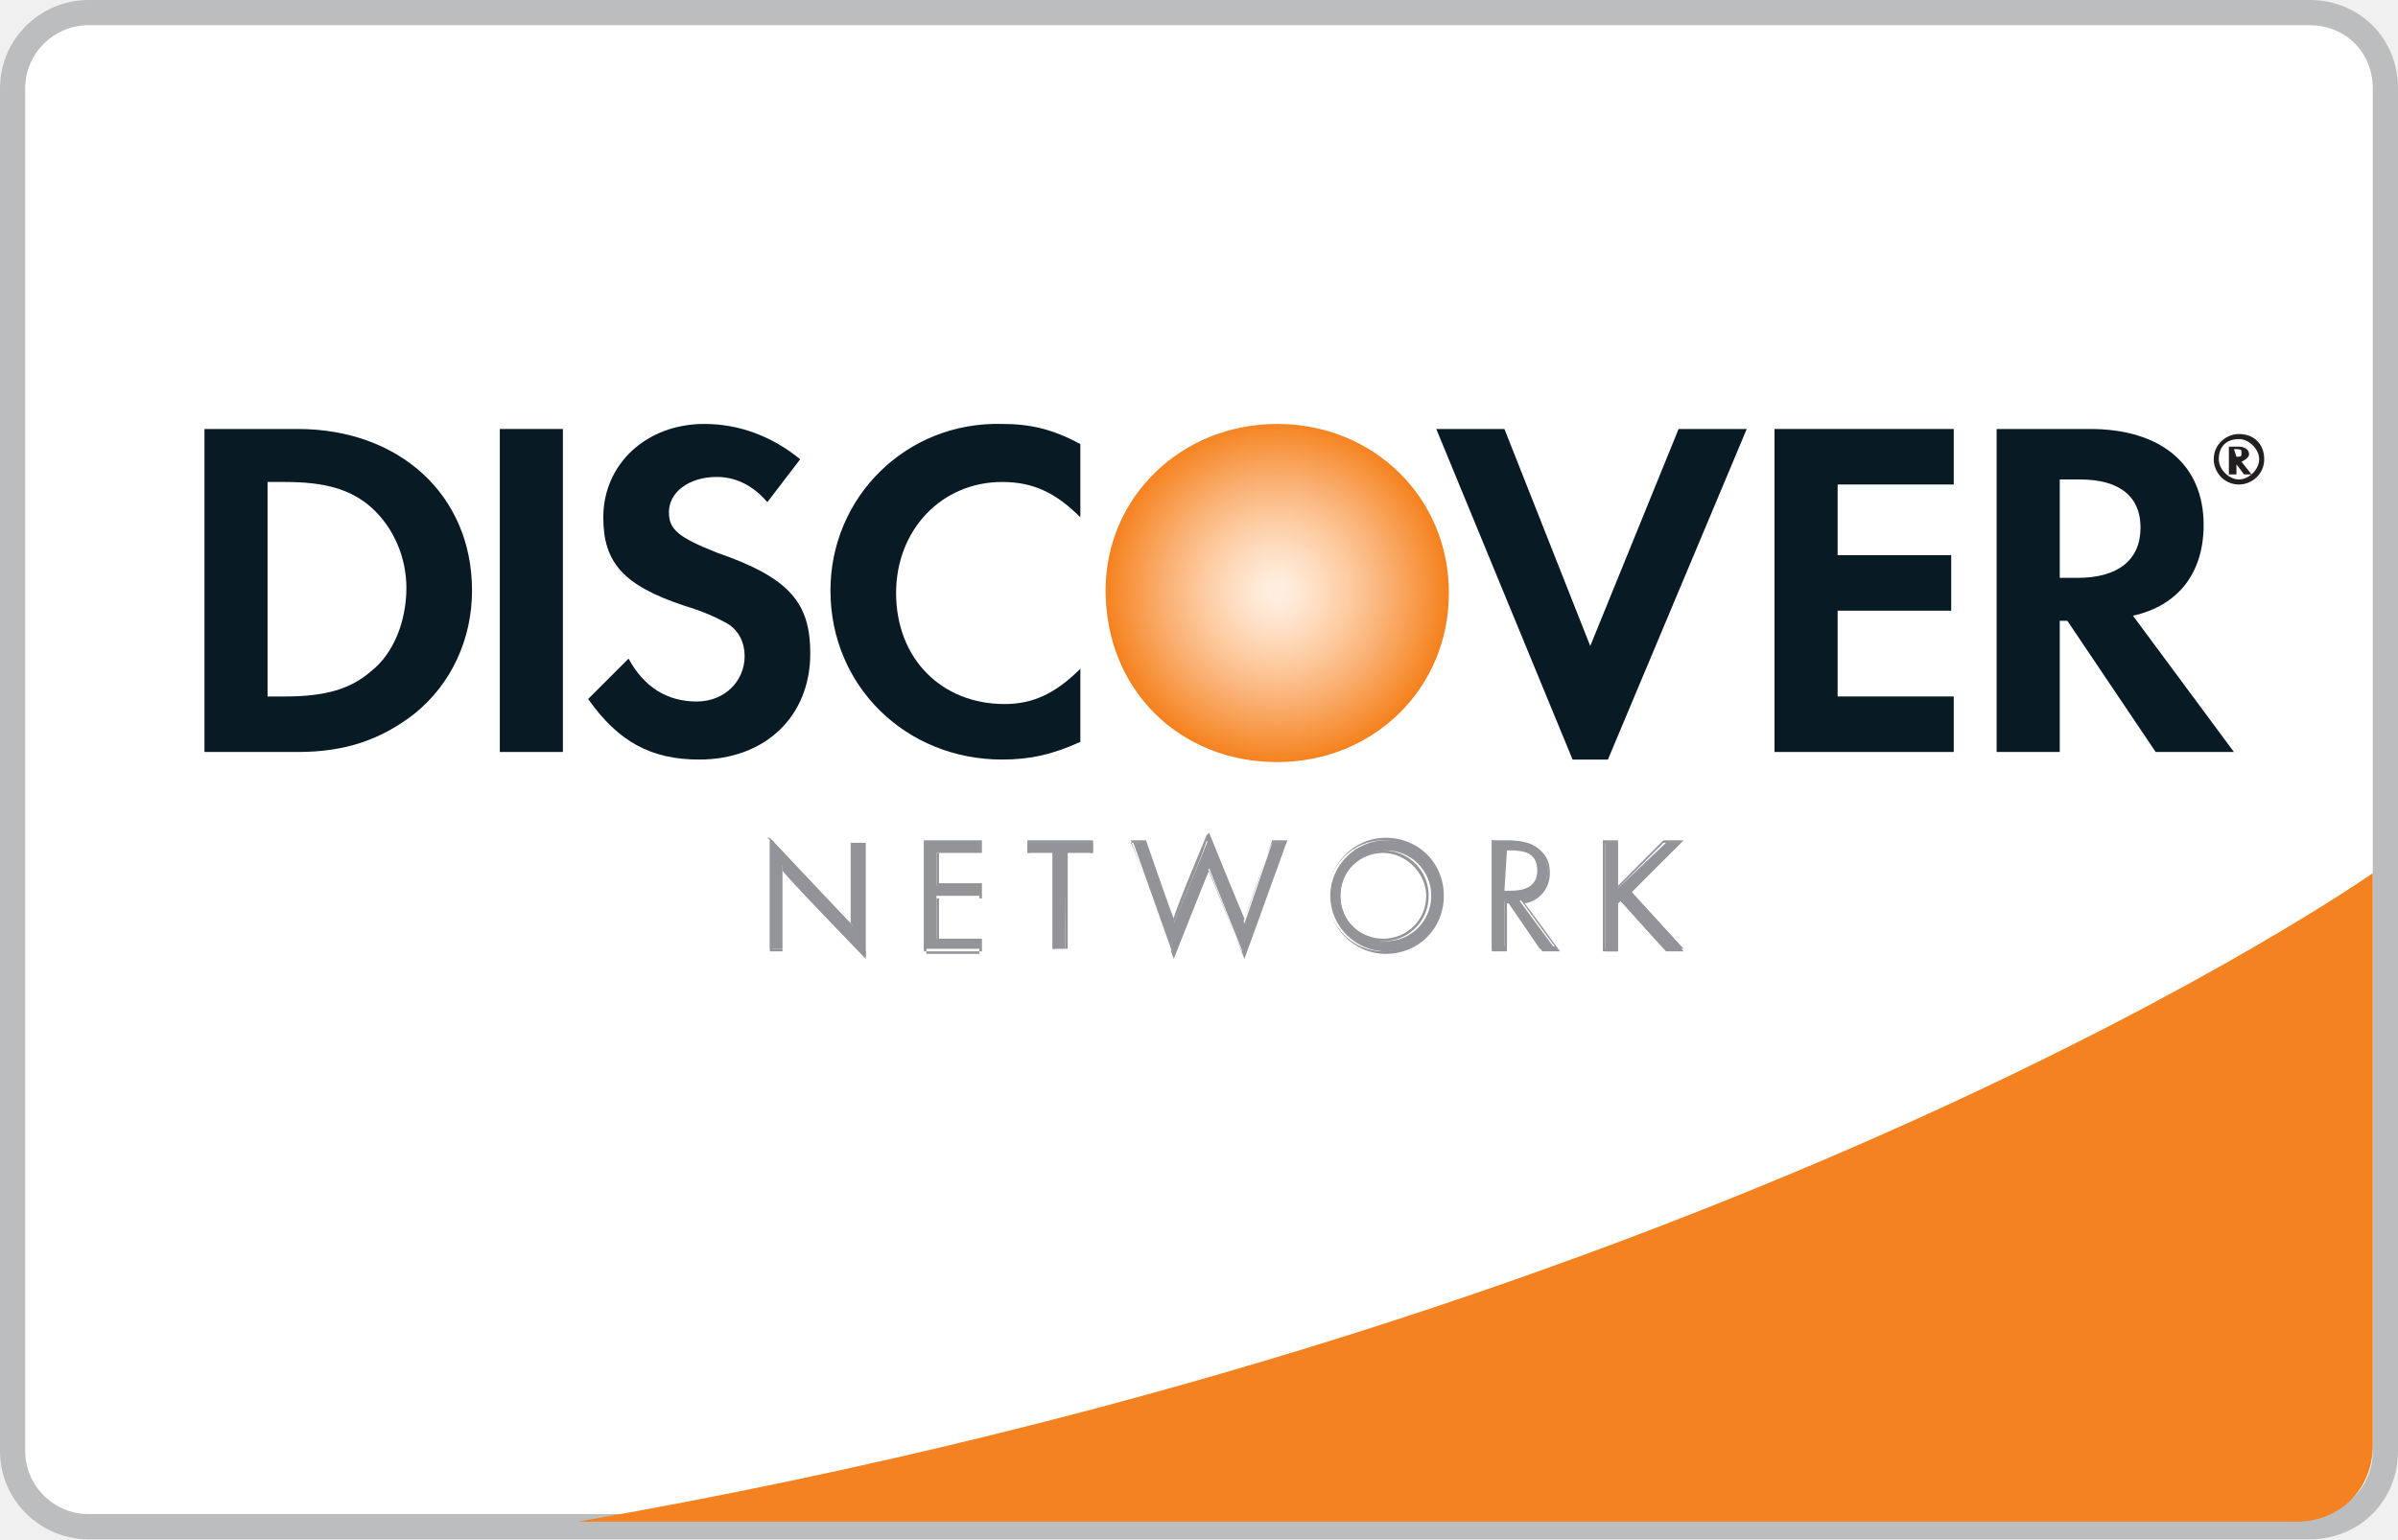
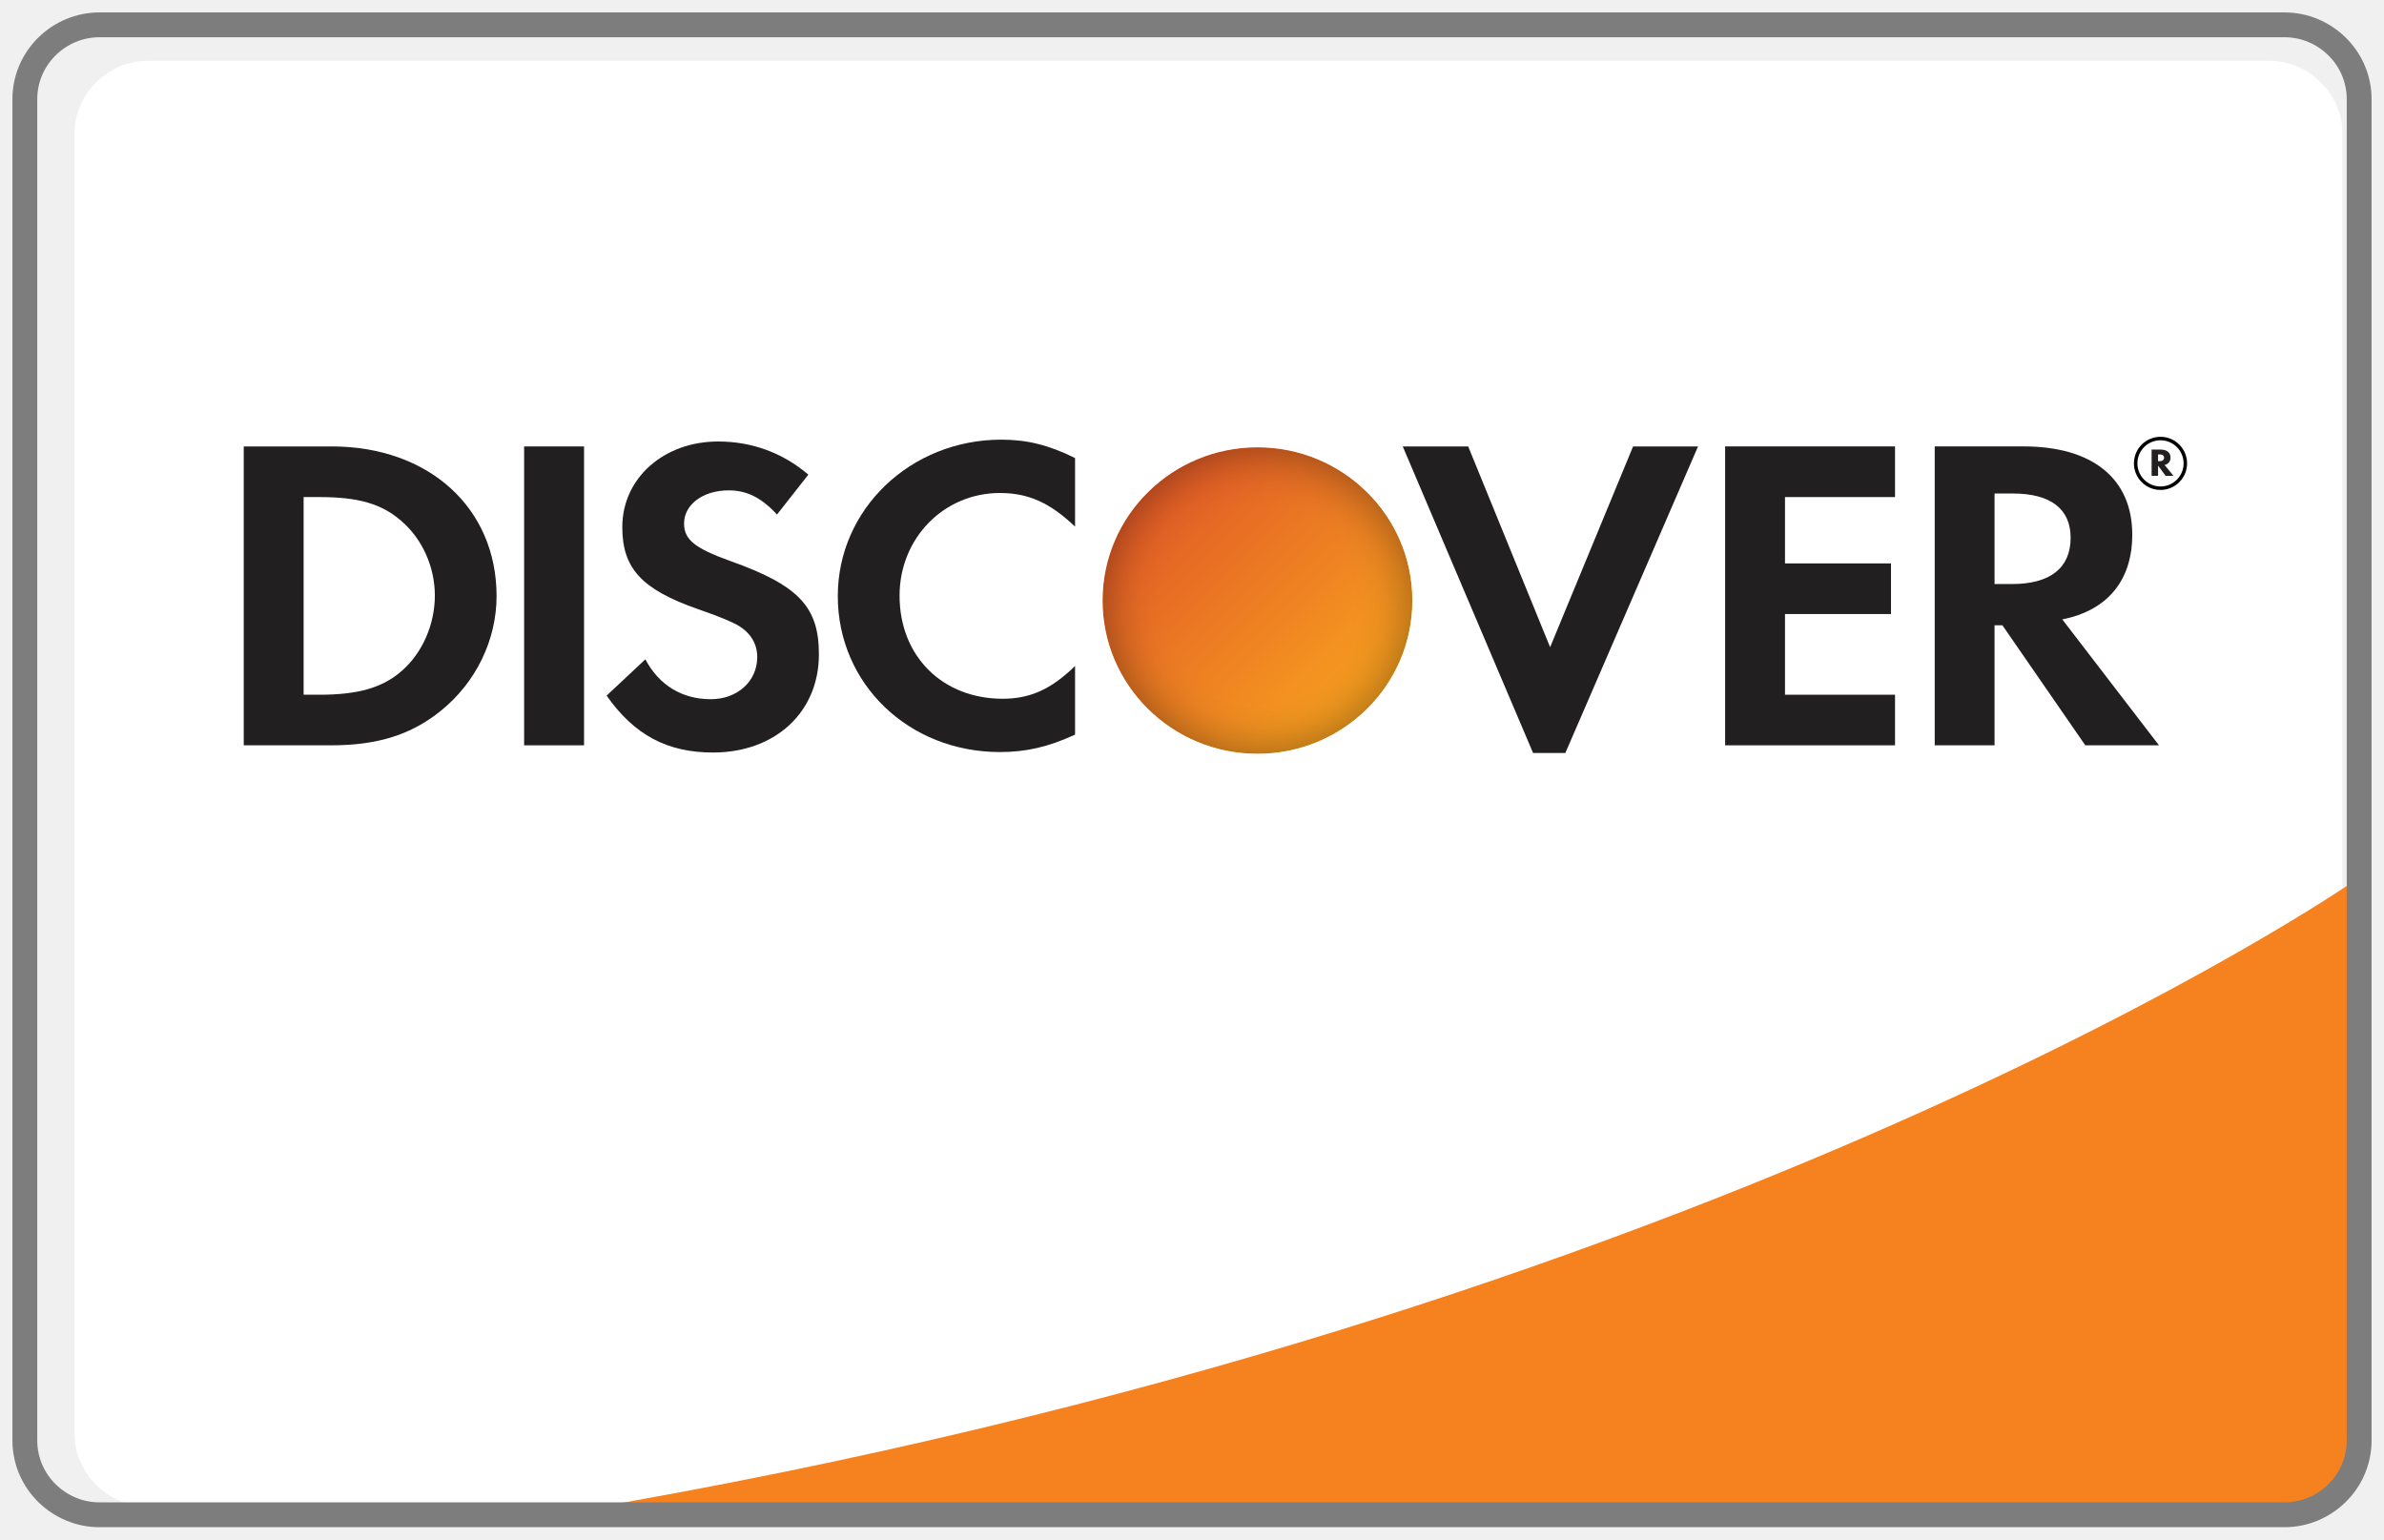
- <svg xmlns="http://www.w3.org/2000/svg" version="1.1" id="Layer_1" x="0px" y="0px" width="95px" height="61px" viewBox="0 0 95 61" enable-background="new 0 0 95 61" xml:space="preserve">
-   <g>
-     <g>
-       <path fill="#FFFFFF" d="M94.5,57.5c0,1.7-1.3,3-3,3h-88c-1.6,0-3-1.3-3-3v-54c0-1.7,1.4-3,3-3h88c1.7,0,3,1.3,3,3V57.5z" />
-       <path fill="none" stroke="#BBBDBF" stroke-miterlimit="10" d="M94.5,57.5c0,1.7-1.3,3-3,3h-88c-1.6,0-3-1.3-3-3v-54    c0-1.7,1.4-3,3-3h88c1.7,0,3,1.3,3,3V57.5z" />
-     </g>
-     <g>
-       <path fill="#F58220" d="M22.9,60.3H91c1.7,0,3-1.3,3-3V34.6C94,34.6,68.9,52.3,22.9,60.3z" />
-       <path fill="#E83731" d="M85.2,53" />
-       <radialGradient id="SVGID_1_" cx="44.15" cy="-3516.526" r="6.748" gradientTransform="matrix(1 0 0 -1 6.416 -3493.098)" gradientUnits="userSpaceOnUse">
-         <stop offset="5.600000e-03" style="stop-color:#FFEFE2" />
-         <stop offset="9.640000e-02" style="stop-color:#FFEBD9" />
-         <stop offset="0.244" style="stop-color:#FEDEC3" />
-         <stop offset="0.431" style="stop-color:#FDCBA0" />
-         <stop offset="0.65" style="stop-color:#FAB073" />
-         <stop offset="0.893" style="stop-color:#F79139" />
-         <stop offset="1" style="stop-color:#F58220" />
-       </radialGradient>
-       <path fill="url(#SVGID_1_)" d="M50.6,16.8c-3.8,0-6.8,2.9-6.8,6.6c0,3.9,2.9,6.8,6.8,6.8c3.8,0,6.8-2.9,6.8-6.7    C57.4,19.7,54.4,16.8,50.6,16.8z" />
-       <path fill="#081A23" d="M11.8,17H8.1v12.8h3.7c1.9,0,3.3-0.5,4.6-1.5c1.5-1.2,2.3-3,2.3-4.9C18.7,19.6,15.8,17,11.8,17z     M14.7,26.6c-0.8,0.7-1.8,1-3.4,1h-0.7v-8.5h0.7c1.6,0,2.6,0.3,3.4,1c0.9,0.8,1.4,2,1.4,3.2C16.1,24.6,15.6,25.9,14.7,26.6z" />
-       <rect x="19.8" y="17" fill="#081A23" width="2.5" height="12.8" />
-       <path fill="#081A23" d="M28.4,21.9c-1.5-0.6-1.9-0.9-1.9-1.6c0-0.8,0.8-1.4,1.9-1.4c0.7,0,1.4,0.3,2,1l1.3-1.7    c-1.1-0.9-2.4-1.4-3.8-1.4c-2.3,0-4,1.6-4,3.7c0,1.8,0.8,2.7,3.2,3.5c1,0.3,1.5,0.6,1.7,0.7c0.5,0.3,0.7,0.8,0.7,1.3    c0,1-0.8,1.8-1.9,1.8c-1.2,0-2.1-0.6-2.7-1.7l-1.6,1.6c1.2,1.7,2.5,2.4,4.4,2.4c2.6,0,4.4-1.7,4.4-4.2    C32.1,23.9,31.3,22.9,28.4,21.9z" />
-       <path fill="#081A23" d="M32.9,23.4c0,3.8,3,6.7,6.8,6.7c1.1,0,2-0.2,3.1-0.7v-2.9c-1,1-1.9,1.4-3,1.4c-2.5,0-4.3-1.8-4.3-4.4    c0-2.5,1.8-4.4,4.2-4.4c1.2,0,2.1,0.4,3.1,1.4v-2.9c-1.1-0.6-2-0.8-3.1-0.8C35.9,16.7,32.9,19.7,32.9,23.4z" />
-       <polygon fill="#081A23" points="63,25.6 59.6,17 56.9,17 62.3,30.1 63.7,30.1 69.2,17 66.5,17   " />
-       <polygon fill="#081A23" points="70.3,29.8 77.4,29.8 77.4,27.6 72.8,27.6 72.8,24.2 77.3,24.2 77.3,22 72.8,22 72.8,19.2     77.4,19.2 77.4,17 70.3,17   " />
-       <path fill="#081A23" d="M87.3,20.8c0-2.4-1.7-3.8-4.5-3.8h-3.7v12.8h2.5v-5.2h0.3l3.5,5.2h3.1l-4-5.4C86.3,24,87.3,22.7,87.3,20.8    z M82.3,22.9h-0.7V19h0.8c1.6,0,2.4,0.7,2.4,1.9C84.8,22.2,83.9,22.9,82.3,22.9z" />
-       <path fill="#231F20" d="M89.1,18c0-0.2-0.2-0.3-0.4-0.3h-0.4v1.1h0.3v-0.4l0.3,0.4h0.3l-0.4-0.5C89,18.2,89.1,18.1,89.1,18z     M88.6,18.1L88.6,18.1l-0.1-0.3h0.1c0.1,0,0.2,0,0.2,0.1C88.8,18.1,88.8,18.1,88.6,18.1z" />
-       <path fill="#231F20" d="M88.7,17.2c-0.5,0-1,0.4-1,1c0,0.5,0.4,1,1,1c0.5,0,1-0.4,1-1C89.7,17.6,89.3,17.2,88.7,17.2z M88.7,19    c-0.4,0-0.8-0.4-0.8-0.8c0-0.5,0.3-0.8,0.8-0.8c0.4,0,0.8,0.4,0.8,0.8C89.5,18.6,89.1,19,88.7,19z" />
-       <path fill="#929497" d="M30.5,33.2l3.3,3.5v-3.3h0.5v4.5L31,34.3v3.3h-0.5C30.5,37.6,30.5,33.2,30.5,33.2z" />
-       <path fill="#929497" d="M30.5,33.2v4.5H31c0,0,0-3,0-3.2c0.1,0.2,3.3,3.5,3.3,3.5v-4.6h-0.6c0,0,0,3,0,3.3    c-0.1-0.2-3.3-3.5-3.3-3.5S30.5,33.2,30.5,33.2z M30.6,33.3c0.1,0.2,3.3,3.5,3.3,3.5s0-3.3,0-3.4c0.1,0,0.3,0,0.4,0    c0,0.1,0,4.1,0,4.3c-0.1-0.2-3.3-3.5-3.3-3.5s0,3.3,0,3.4c-0.1,0-0.3,0-0.4,0C30.6,37.5,30.6,33.5,30.6,33.3z" />
-       <path fill="#929497" d="M36.6,33.4h2.2v0.4h-1.7v1.3h1.7v0.4h-1.7v1.7h1.7v0.4h-2.2V33.4z" />
-       <path fill="#929497" d="M38.9,33.3h-2.3v4.4h2.3v-0.5c0,0-1.7,0-1.7,0c0-0.1,0-1.5,0-1.6c0.1,0,1.7,0,1.7,0V35c0,0-1.6,0-1.7,0    c0-0.1,0-1.1,0-1.2c0.1,0,1.7,0,1.7,0L38.9,33.3L38.9,33.3L38.9,33.3z M38.8,33.4c0,0.1,0,0.3,0,0.4c-0.1,0-1.7,0-1.7,0v1.4    c0,0,1.6,0,1.7,0c0,0.1,0,0.3,0,0.4c-0.1,0-1.7,0-1.7,0v1.8c0,0,1.7,0,1.7,0c0,0.1,0,0.3,0,0.4c-0.1,0-2,0-2.1,0    c0-0.1,0-4.1,0-4.2C36.8,33.4,38.7,33.4,38.8,33.4z" />
-       <path fill="#929497" d="M42.2,37.6h-0.5v-3.8h-1v-0.4h2.6v0.4h-1C42.2,33.8,42.2,37.6,42.2,37.6z" />
-       <path fill="#929497" d="M43.3,33.3h-2.6v0.5c0,0,1,0,1,0c0,0.1,0,3.8,0,3.8h0.6c0,0,0-3.8,0-3.8c0.1,0,1,0,1,0L43.3,33.3    L43.3,33.3z M43.2,33.4c0,0.1,0,0.3,0,0.4c-0.1,0-1,0-1,0s0,3.8,0,3.8c-0.1,0-0.3,0-0.4,0c0-0.1,0-3.8,0-3.8s-1,0-1,0    c0-0.1,0-0.3,0-0.4C40.9,33.4,43.2,33.4,43.2,33.4z" />
-       <path fill="#929497" d="M46.5,36.6l1.4-3.4l1.4,3.4l1.1-3.2h0.5l-1.6,4.5l-1.4-3.5l-1.4,3.5l-1.6-4.5h0.5L46.5,36.6z" />
-       <path fill="#929497" d="M47.8,33.1c0,0-1.3,3.1-1.3,3.3c-0.1-0.2-1.1-3.1-1.1-3.1h-0.6l1.7,4.7c0,0,1.3-3.3,1.4-3.5    c0.1,0.2,1.4,3.5,1.4,3.5l1.7-4.7h-0.6c0,0-1,2.9-1.1,3.1c-0.1-0.2-1.4-3.4-1.4-3.4L47.8,33.1z M46.5,36.6c0,0,1.3-3.1,1.3-3.3    c0.1,0.2,1.4,3.4,1.4,3.4s1.1-3.2,1.2-3.3c0,0,0.3,0,0.4,0c0,0.1-1.5,4.1-1.6,4.3c-0.1-0.2-1.4-3.4-1.4-3.4s-1.3,3.2-1.4,3.4    c-0.1-0.2-1.5-4.2-1.6-4.3c0.1,0,0.4,0,0.4,0c0,0.1,1.2,3.3,1.2,3.3L46.5,36.6z" />
-       <path fill="#929497" d="M57.1,35.5c0,1.2-1,2.2-2.2,2.2c-1.2,0-2.2-1-2.2-2.2c0-1.2,1-2.2,2.2-2.2C56.1,33.3,57.1,34.3,57.1,35.5z     M53.1,35.5c0,1,0.8,1.8,1.8,1.8c1,0,1.8-0.8,1.8-1.8c0-1-0.8-1.8-1.8-1.8C53.9,33.7,53.1,34.5,53.1,35.5z" />
-       <path fill="#929497" d="M52.6,35.5c0,1.2,1,2.3,2.3,2.3c1.3,0,2.3-1,2.3-2.3c0-1.3-1-2.3-2.3-2.3C53.6,33.2,52.6,34.3,52.6,35.5z     M52.6,35.5c0-1.2,1-2.2,2.2-2.2c1.2,0,2.2,1,2.2,2.2c0,1.2-1,2.2-2.2,2.2C53.6,37.7,52.6,36.7,52.6,35.5z" />
-       <path fill="#929497" d="M53,35.5c0,1,0.8,1.8,1.8,1.8c1,0,1.8-0.8,1.8-1.8c0-1-0.8-1.8-1.8-1.8C53.9,33.7,53,34.5,53,35.5z     M53.1,35.5c0-1,0.8-1.7,1.7-1.7c0.9,0,1.7,0.8,1.7,1.7c0,1-0.8,1.7-1.7,1.7C53.9,37.2,53.1,36.5,53.1,35.5z" />
-       <path fill="#929497" d="M59.6,37.6h-0.5v-4.3h0.6c0.8,0,1.6,0.2,1.6,1.2c0,0.7-0.4,1.1-1.1,1.2l1.4,1.9H61l-1.3-1.9h-0.1    L59.6,37.6L59.6,37.6z M59.6,35.3h0.2c0.5,0,1.1-0.1,1.1-0.8c0-0.7-0.5-0.8-1.1-0.8h-0.1L59.6,35.3L59.6,35.3z" />
-       <path fill="#929497" d="M59.1,33.3L59.1,33.3l0,4.4h0.6c0,0,0-1.8,0-1.9c0,0,0.1,0,0.1,0l0,0c0,0,1.3,1.9,1.3,1.9l0.6,0h0.1    c0,0-1.3-1.8-1.4-1.9c0.6-0.1,1-0.6,1-1.2c0-0.8-0.5-1.2-1.6-1.2L59.1,33.3L59.1,33.3z M59.8,33.4c1,0,1.5,0.4,1.5,1.1    c0,0.6-0.4,1.1-1,1.1l-0.1,0c0,0,1.3,1.8,1.4,1.9c-0.1,0-0.5,0-0.5,0h0c0,0-1.3-1.9-1.3-1.9l-0.2,0h0c0,0,0,1.8,0,1.9    c-0.1,0-0.3,0-0.4,0c0-0.1,0-4.1,0-4.2C59.3,33.4,59.8,33.4,59.8,33.4z" />
-       <path fill="#929497" d="M66,33.4h0.6l-2,2l2.1,2.3H66l-1.8-2l-0.1,0.1v1.9h-0.5v-4.3h0.5v1.8L66,33.4z" />
-       <path fill="#929497" d="M66.6,33.3h-0.7c0,0-1.6,1.6-1.8,1.8c0-0.2,0-1.8,0-1.8h-0.6v4.4h0.6c0,0,0-1.9,0-1.9c0,0,0,0,0.1-0.1    c0.1,0.1,1.7,1.9,1.7,1.9l0.7,0h0.1c0,0-2.1-2.3-2.1-2.3c0.1-0.1,2.1-2,2.1-2L66.6,33.3L66.6,33.3z M66.5,33.4c-0.1,0.1-2,2-2,2    s1.9,2.1,2,2.2c-0.1,0-0.6,0-0.6,0l0,0c0,0-1.7-2-1.7-2l0,0l-0.2,0.2c0,0,0,1.7,0,1.8c-0.1,0-0.3,0-0.4,0c0-0.1,0-4.1,0-4.2    c0.1,0,0.3,0,0.4,0c0,0.1,0,1.9,0,1.9s1.9-1.9,1.9-1.9C66,33.4,66.3,33.4,66.5,33.4z" />
+ <svg xmlns="http://www.w3.org/2000/svg" xmlns:xlink="http://www.w3.org/1999/xlink" width="96px" height="62px" viewBox="0 0 96 62" version="1.1">
+   <defs>
+     <polygon id="path-1" points="6.815 28.443 84.98 28.443 84.98 15.636 6.815 15.636" />
+     <linearGradient x1="17.373%" y1="14.55%" x2="86.602%" y2="83.835%" id="linearGradient-3">
+       <stop stop-color="#E15B26" offset="0%" />
+       <stop stop-color="#F9A11F" offset="100%" />
+     </linearGradient>
+     <ellipse id="path-4" cx="47.636" cy="22.184" rx="6.236" ry="6.17" />
+     <filter x="-50%" y="-50%" width="200%" height="200%" filterUnits="objectBoundingBox" id="filter-5">
+       <feGaussianBlur stdDeviation="1" in="SourceAlpha" result="shadowBlurInner1" />
+       <feOffset dx="0" dy="0" in="shadowBlurInner1" result="shadowOffsetInner1" />
+       <feComposite in="shadowOffsetInner1" in2="SourceAlpha" operator="arithmetic" k2="-1" k3="1" result="shadowInnerInner1" />
+       <feColorMatrix values="0 0 0 0 0   0 0 0 0 0   0 0 0 0 0  0 0 0 0.4 0" type="matrix" in="shadowInnerInner1" />
+     </filter>
+   </defs>
+   <g id="Icons-+-Colors" stroke="none" stroke-width="1" fill="none" fill-rule="evenodd">
+     <g id="Icons" transform="translate(-755, -664)">
+       <g id="card-discover" transform="translate(756, 665)">
+         <g id="icon_cc-discover-copy" transform="translate(2, 1)">
+           <g id="Group" fill="#FFFFFF">
+             <path d="M91.327,55.741 C91.327,57.314 89.98,58.663 88.41,58.663 L2.917,58.663 C1.346,58.663 0,57.314 0,55.741 L0,3.371 C0,1.798 1.346,0.45 2.917,0.45 L88.41,0.45 C89.98,0.45 91.327,1.798 91.327,3.371 L91.327,55.741 L91.327,55.741 Z" id="Shape" />
+           </g>
+           <path d="M20.104,58.855 L89.113,58.855 C90.519,58.855 91.659,57.702 91.659,56.291 L91.659,33.569 C91.659,33.569 66.388,51.037 20.104,58.855 Z" id="Fill-2" fill="#F5811F" />
+           <path d="M13.175,25.02 C12.417,25.686 11.432,25.977 9.873,25.977 L9.226,25.977 L9.226,18.017 L9.873,18.017 C11.432,18.017 12.378,18.288 13.175,18.991 C14.009,19.713 14.511,20.834 14.511,21.987 C14.511,23.142 14.009,24.297 13.175,25.02 L13.175,25.02 Z M10.356,15.978 L6.815,15.978 L6.815,28.014 L10.338,28.014 C12.211,28.014 13.564,27.584 14.751,26.624 C16.162,25.488 16.996,23.776 16.996,22.004 C16.996,18.452 14.269,15.978 10.356,15.978 L10.356,15.978 Z" id="Fill-1" fill="#221F20" />
+           <mask id="mask-2" fill="white">
+             <use xlink:href="#path-1" />
+           </mask>
+           <g id="Clip-4" />
+           <polygon id="Fill-3" fill="#221F20" mask="url(#mask-2)" points="18.106 28.014 20.519 28.014 20.519 15.978 18.106 15.978" />
+           <path d="M26.419,20.596 C24.971,20.075 24.546,19.731 24.546,19.081 C24.546,18.323 25.303,17.747 26.343,17.747 C27.066,17.747 27.66,18.036 28.288,18.721 L29.551,17.113 C28.514,16.23 27.273,15.779 25.916,15.779 C23.728,15.779 22.059,17.258 22.059,19.227 C22.059,20.886 22.836,21.735 25.102,22.528 C26.046,22.853 26.527,23.068 26.769,23.214 C27.252,23.52 27.493,23.954 27.493,24.459 C27.493,25.435 26.696,26.157 25.62,26.157 C24.469,26.157 23.542,25.597 22.987,24.551 L21.428,26.012 C22.539,27.6 23.874,28.304 25.71,28.304 C28.217,28.304 29.976,26.681 29.976,24.351 C29.976,22.439 29.163,21.573 26.419,20.596" id="Fill-5" fill="#221F20" mask="url(#mask-2)" />
+           <path d="M30.737,22.004 C30.737,25.542 33.592,28.285 37.266,28.285 C38.304,28.285 39.194,28.087 40.291,27.584 L40.291,24.82 C39.327,25.76 38.472,26.139 37.378,26.139 C34.948,26.139 33.224,24.424 33.224,21.987 C33.224,19.676 35.003,17.853 37.266,17.853 C38.417,17.853 39.288,18.252 40.291,19.207 L40.291,16.445 C39.232,15.922 38.361,15.705 37.323,15.705 C33.668,15.705 30.737,18.504 30.737,22.004" id="Fill-6" fill="#221F20" mask="url(#mask-2)" />
+           <polygon id="Fill-7" fill="#221F20" mask="url(#mask-2)" points="59.421 24.063 56.122 15.978 53.487 15.978 58.735 28.323 60.034 28.323 65.377 15.978 62.762 15.978" />
+           <polygon id="Fill-8" fill="#221F20" mask="url(#mask-2)" points="66.468 28.014 73.31 28.014 73.31 25.976 68.879 25.976 68.879 22.727 73.147 22.727 73.147 20.689 68.879 20.689 68.879 18.017 73.31 18.017 73.31 15.977 66.468 15.977" />
+           <path d="M78.023,21.519 L77.318,21.519 L77.318,17.874 L78.061,17.874 C79.564,17.874 80.381,18.486 80.381,19.657 C80.381,20.867 79.564,21.519 78.023,21.519 M82.863,19.531 C82.863,17.277 81.268,15.977 78.486,15.977 L74.908,15.977 L74.908,28.014 L77.318,28.014 L77.318,23.179 L77.633,23.179 L80.972,28.014 L83.939,28.014 L80.045,22.943 C81.863,22.583 82.863,21.374 82.863,19.531" id="Fill-12" fill="#221F20" mask="url(#mask-2)" />
+           <path d="M83.946,16.574 L83.902,16.574 L83.902,16.298 L83.949,16.298 C84.077,16.298 84.144,16.343 84.144,16.434 C84.144,16.527 84.076,16.574 83.946,16.574 M84.403,16.43 C84.403,16.219 84.254,16.104 83.992,16.104 L83.642,16.104 L83.642,17.162 L83.902,17.162 L83.902,16.751 L84.206,17.162 L84.523,17.162 L84.166,16.726 C84.319,16.685 84.403,16.577 84.403,16.43" id="Fill-14" fill="#221F20" mask="url(#mask-2)" />
+           <g id="Oval-65" mask="url(#mask-2)">
+             <use fill="url(#linearGradient-3)" fill-rule="evenodd" xlink:href="#path-4" />
+             <use fill="black" fill-opacity="1" filter="url(#filter-5)" xlink:href="#path-4" />
+           </g>
+         </g>
+         <path d="M91,60 L3,60 C1.4,60 0,58.7 0,57 L0,3 C0,1.3 1.4,0 3,0 L91,0 C92.6,0 94,1.3 94,3 L94,12 L94,57 C94,58.7 92.6,60 91,60 Z" id="Shape" stroke="#7D7D7D" />
+         <circle id="Oval-67" stroke="#000000" stroke-width="0.14" cx="86" cy="17.66" r="1" />
+       </g>
    </g>
  </g>
</svg>
